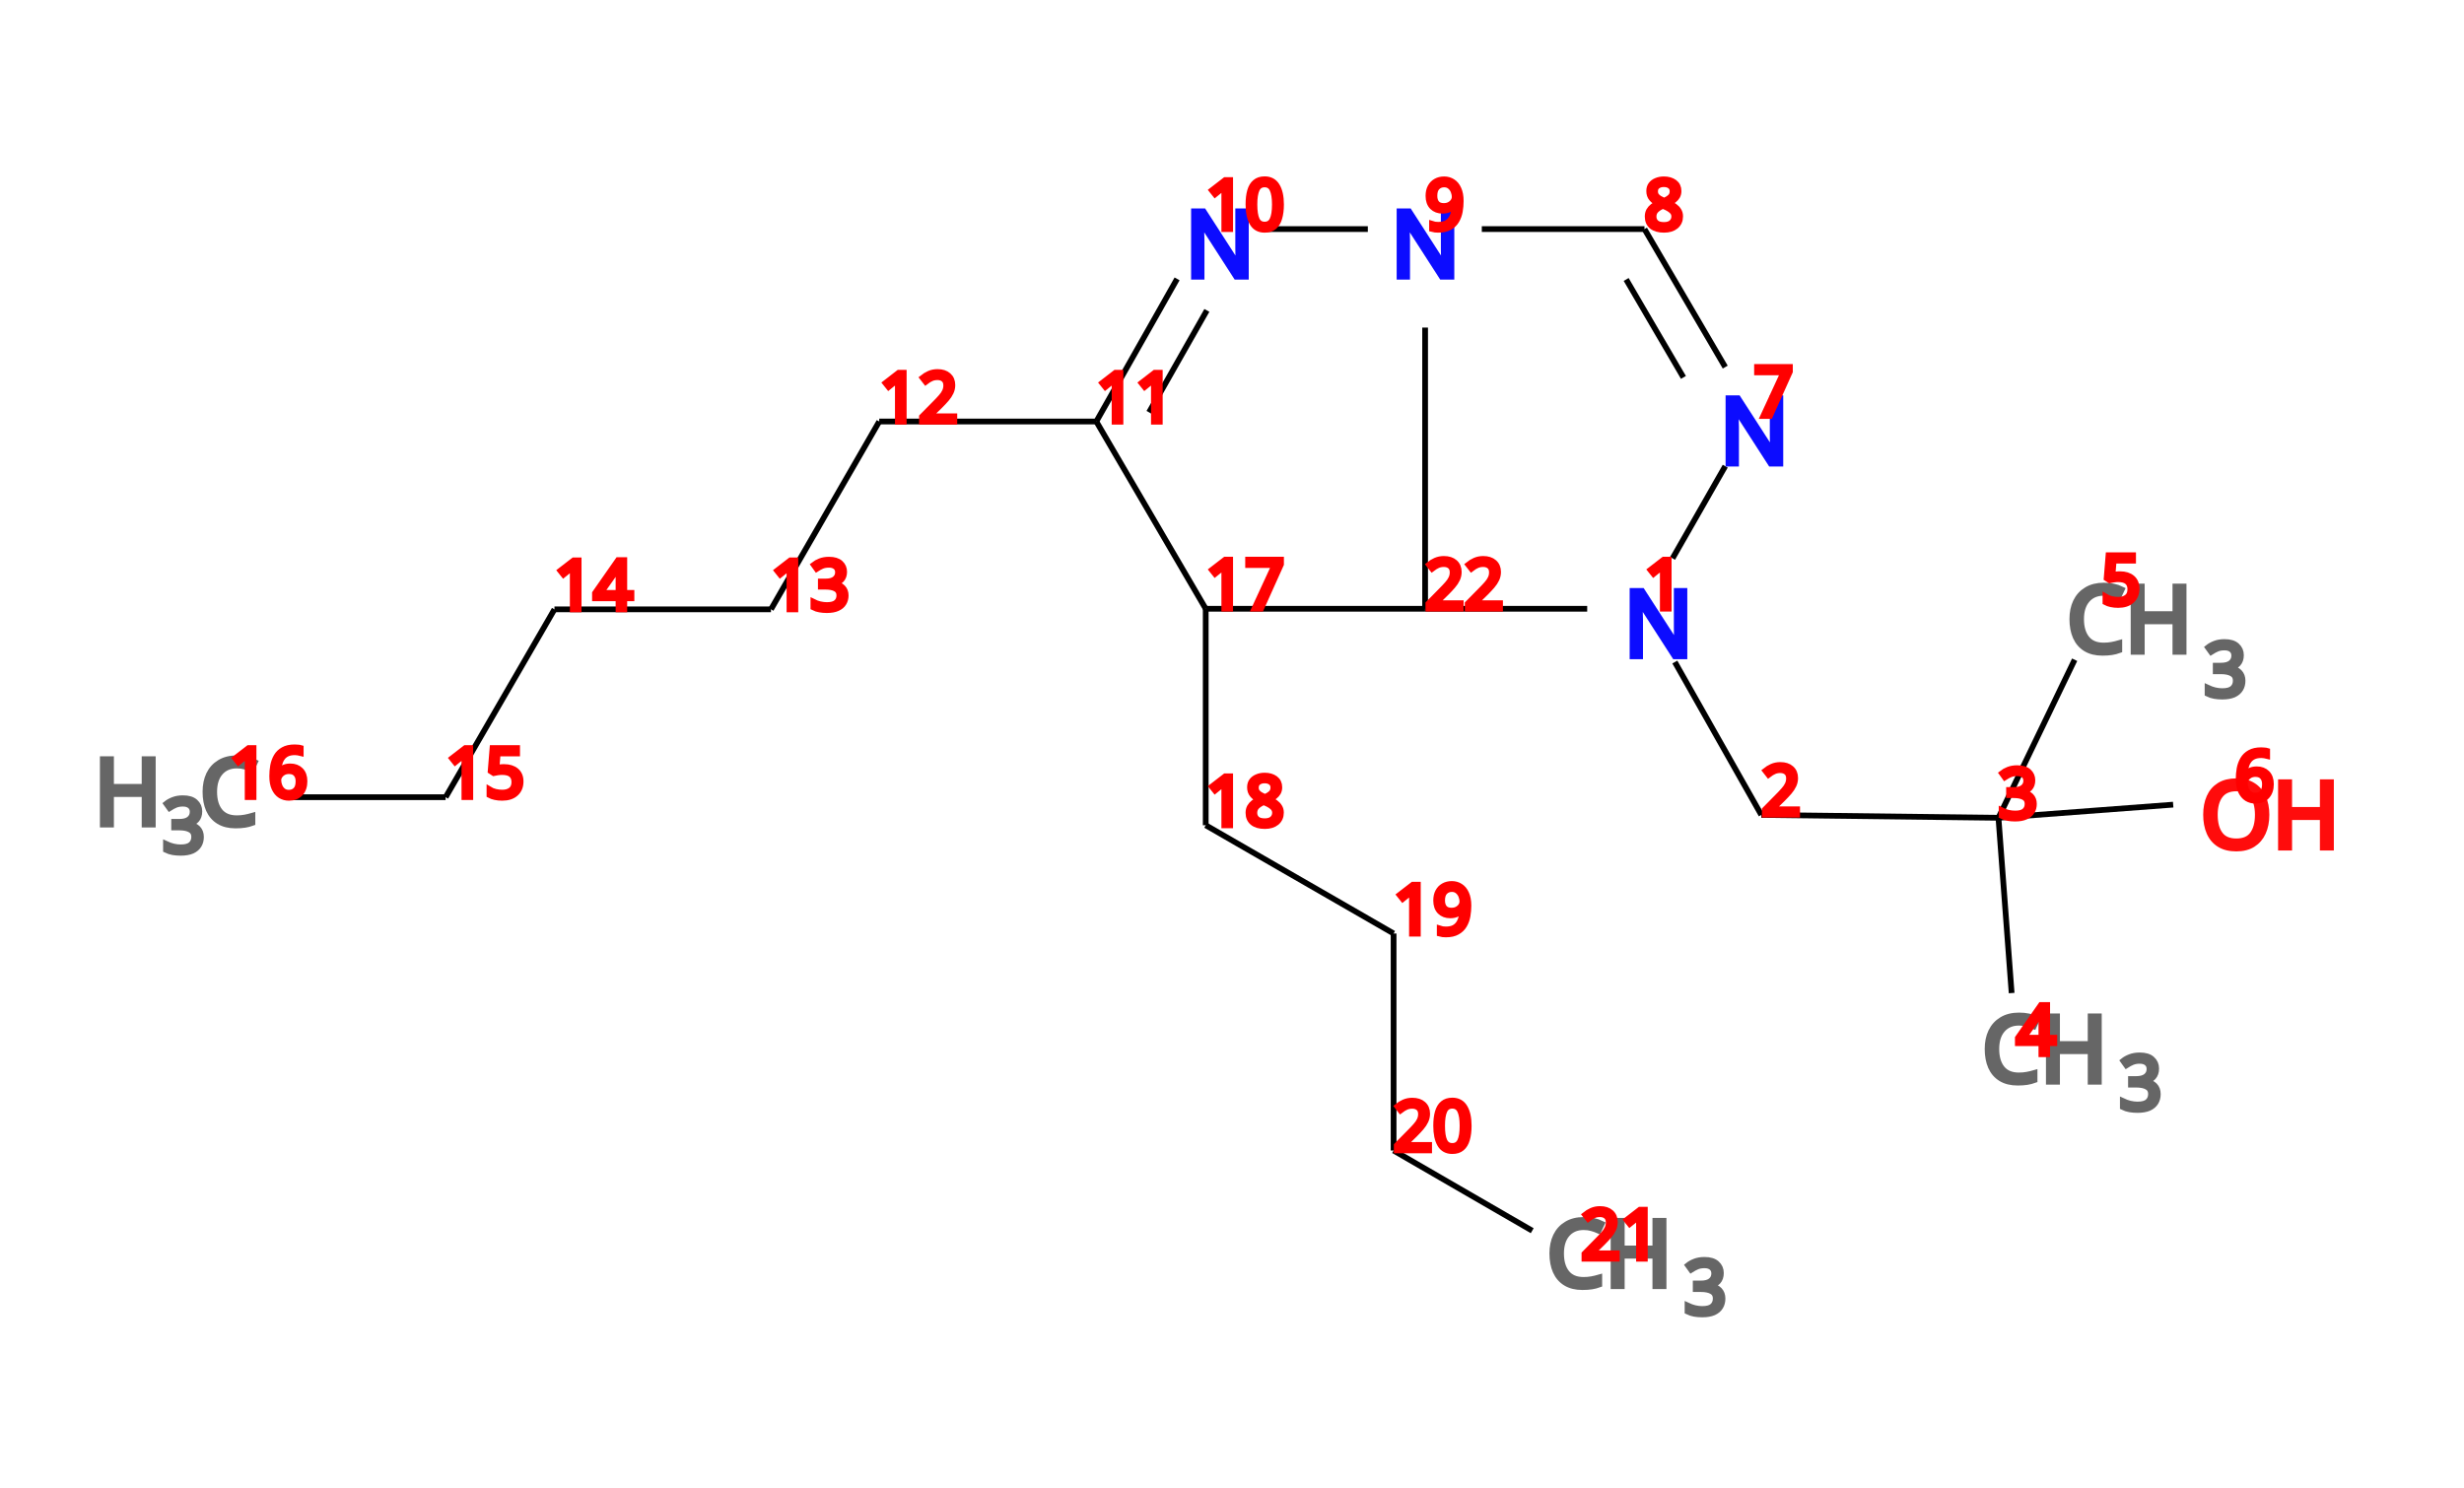
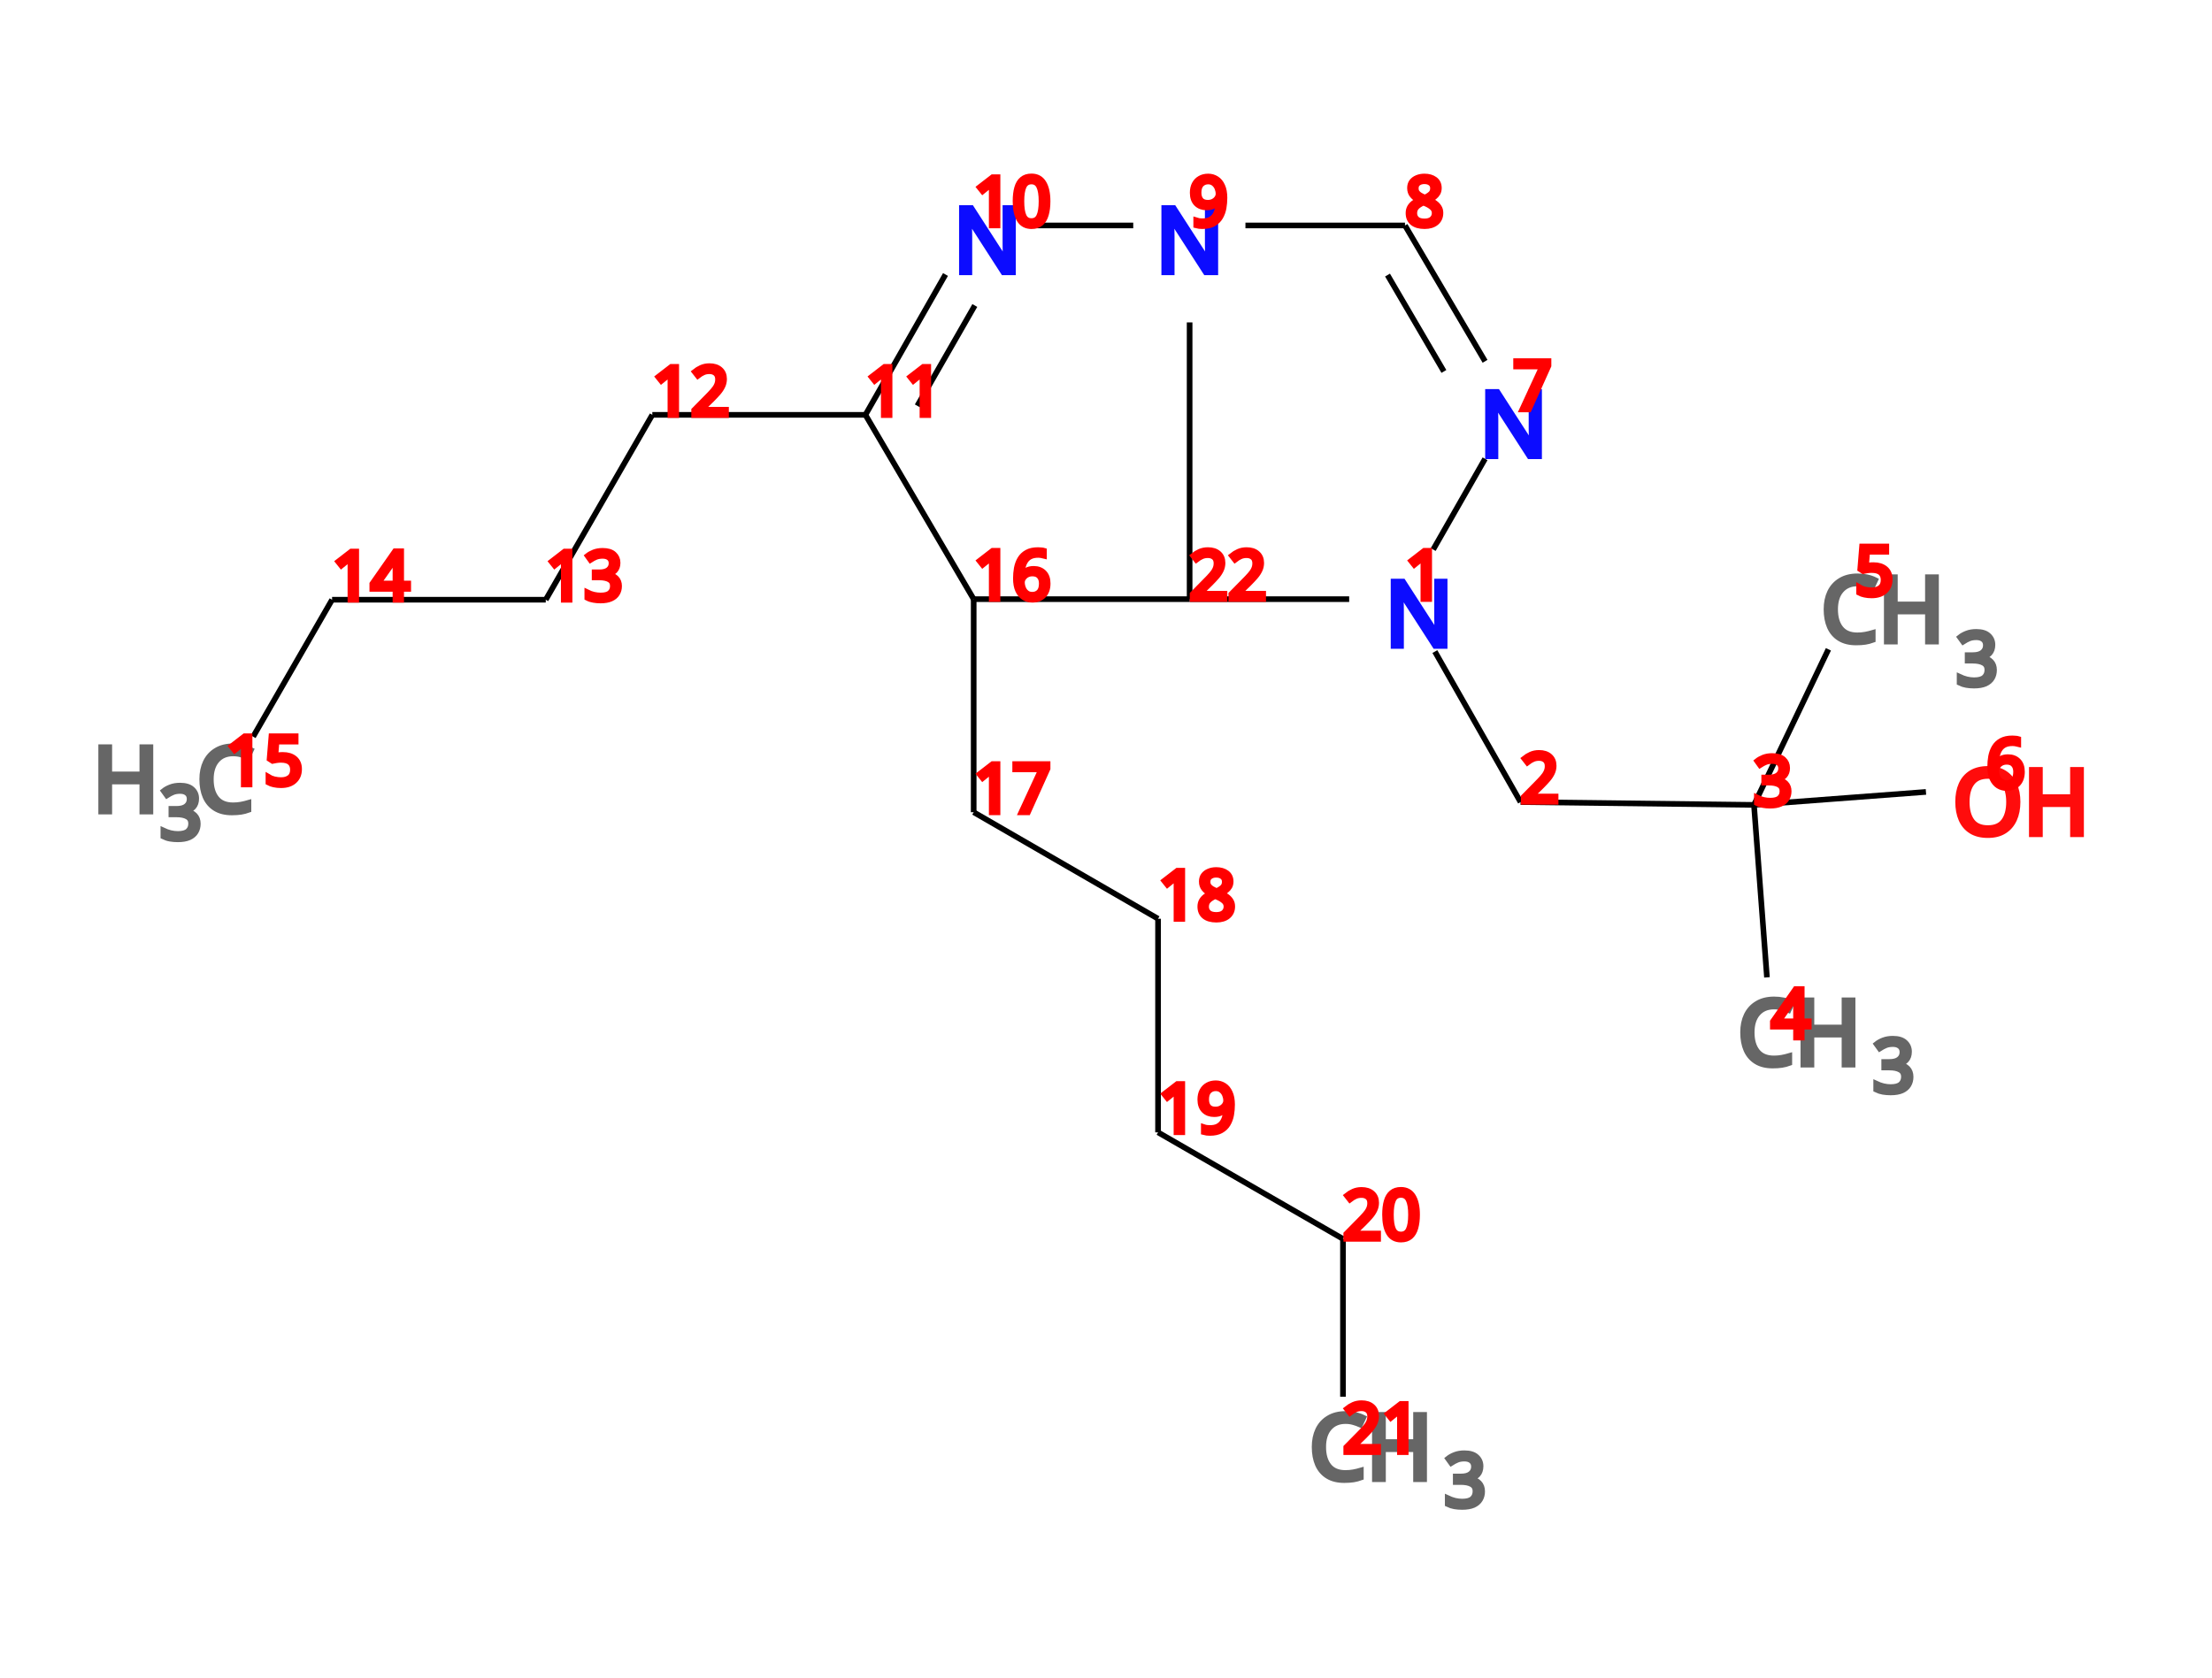
- <svg xmlns="http://www.w3.org/2000/svg" width="430.175" height="259.795" x="0" y="0" font-family="sans-serif" stroke="rgb(0,0,0)" stroke-width="1">
-   <line x1="292.4" y1="115.6" x2="307.5" y2="142.3" />
-   <line x1="307.5" y1="142.3" x2="348.9" y2="142.8" />
-   <line x1="348.9" y1="142.8" x2="351.2" y2="173.4" />
-   <line x1="348.9" y1="142.8" x2="362.2" y2="115.2" />
-   <line x1="348.9" y1="142.8" x2="379.4" y2="140.5" />
-   <line x1="191.4" y1="73.6" x2="153.5" y2="73.6" />
-   <line x1="153.5" y1="73.6" x2="134.6" y2="106.4" />
-   <line x1="134.6" y1="106.4" x2="96.8" y2="106.4" />
-   <line x1="96.8" y1="106.4" x2="77.8" y2="139.2" />
-   <line x1="77.8" y1="139.2" x2="49.8" y2="139.2" />
-   <line x1="210.5" y1="106.3" x2="210.5" y2="144.1" />
-   <line x1="210.5" y1="144.1" x2="243.3" y2="163.0" />
-   <line x1="243.3" y1="163.0" x2="243.3" y2="200.9" />
-   <line x1="243.3" y1="200.9" x2="267.5" y2="214.9" />
-   <line x1="292.0" y1="97.5" x2="301.2" y2="81.4" />
-   <line x1="301.2" y1="64.1" x2="287.1" y2="40.0" />
-   <line x1="293.9" y1="65.9" x2="283.9" y2="48.8" />
-   <line x1="287.1" y1="40.0" x2="258.7" y2="40.0" />
-   <line x1="248.8" y1="57.2" x2="248.8" y2="106.3" />
-   <line x1="248.8" y1="106.3" x2="277.1" y2="106.3" />
-   <line x1="205.5" y1="48.7" x2="191.4" y2="73.6" />
-   <line x1="210.7" y1="54.2" x2="200.6" y2="72.0" />
-   <line x1="191.4" y1="73.6" x2="210.5" y2="106.3" />
-   <line x1="210.5" y1="106.3" x2="248.8" y2="106.3" />
-   <line x1="238.8" y1="40.0" x2="220.5" y2="40.0" />
-   <text x="283.464" y="114.601" fill="rgb(12,12,255)" stroke="rgb(12,12,255)" stroke-width="1" font-size="16">N</text>
-   <text x="346.033" y="188.889" fill="rgb(102,102,102)" stroke="rgb(102,102,102)" stroke-width="1" font-size="16">CH</text>
-   <text x="370.033" y="193.689" fill="rgb(102,102,102)" stroke="rgb(102,102,102)" stroke-width="1" font-size="13">3</text>
-   <text x="360.829" y="113.831" fill="rgb(102,102,102)" stroke="rgb(102,102,102)" stroke-width="1" font-size="16">CH</text>
-   <text x="384.829" y="121.511" fill="rgb(102,102,102)" stroke="rgb(102,102,102)" stroke-width="1" font-size="13">3</text>
-   <text x="384.175" y="148.008" fill="rgb(255,12,12)" stroke="rgb(255,12,12)" stroke-width="1" font-size="16">OH</text>
-   <text x="300.213" y="80.955" fill="rgb(12,12,255)" stroke="rgb(12,12,255)" stroke-width="1" font-size="16">N</text>
-   <text x="242.788" y="48.32" fill="rgb(12,12,255)" stroke="rgb(12,12,255)" stroke-width="1" font-size="16">N</text>
-   <text x="206.902" y="48.32" fill="rgb(12,12,255)" stroke="rgb(12,12,255)" stroke-width="1" font-size="16">N</text>
+ <svg xmlns="http://www.w3.org/2000/svg" width="392.337" height="297.634" x="0" y="0" font-family="sans-serif" stroke="rgb(0,0,0)" stroke-width="1">
+   <line x1="254.5" y1="115.6" x2="269.7" y2="142.3" />
+   <line x1="269.7" y1="142.3" x2="311.1" y2="142.8" />
+   <line x1="311.1" y1="142.8" x2="313.4" y2="173.4" />
+   <line x1="311.1" y1="142.8" x2="324.3" y2="115.2" />
+   <line x1="311.1" y1="142.8" x2="341.6" y2="140.5" />
+   <line x1="153.5" y1="73.6" x2="115.7" y2="73.6" />
+   <line x1="115.7" y1="73.6" x2="96.8" y2="106.4" />
+   <line x1="96.8" y1="106.4" x2="58.9" y2="106.4" />
+   <line x1="58.9" y1="106.4" x2="44.9" y2="130.7" />
+   <line x1="172.7" y1="106.3" x2="172.7" y2="144.1" />
+   <line x1="172.7" y1="144.1" x2="205.4" y2="163.0" />
+   <line x1="205.4" y1="163.0" x2="205.4" y2="200.9" />
+   <line x1="205.4" y1="200.9" x2="238.2" y2="219.8" />
+   <line x1="238.2" y1="219.8" x2="238.2" y2="247.8" />
+   <line x1="254.2" y1="97.5" x2="263.4" y2="81.4" />
+   <line x1="263.4" y1="64.1" x2="249.2" y2="40.0" />
+   <line x1="256.1" y1="65.9" x2="246.1" y2="48.8" />
+   <line x1="249.2" y1="40.0" x2="220.9" y2="40.0" />
+   <line x1="211.0" y1="57.2" x2="211.0" y2="106.3" />
+   <line x1="211.0" y1="106.3" x2="239.3" y2="106.3" />
+   <line x1="167.7" y1="48.7" x2="153.5" y2="73.6" />
+   <line x1="172.9" y1="54.2" x2="162.7" y2="72.0" />
+   <line x1="153.5" y1="73.6" x2="172.7" y2="106.3" />
+   <line x1="172.7" y1="106.3" x2="211.0" y2="106.3" />
+   <line x1="201.0" y1="40.0" x2="182.6" y2="40.0" />
+   <text x="245.625" y="114.601" fill="rgb(12,12,255)" stroke="rgb(12,12,255)" stroke-width="1" font-size="16">N</text>
+   <text x="308.195" y="188.889" fill="rgb(102,102,102)" stroke="rgb(102,102,102)" stroke-width="1" font-size="16">CH</text>
+   <text x="332.195" y="193.689" fill="rgb(102,102,102)" stroke="rgb(102,102,102)" stroke-width="1" font-size="13">3</text>
+   <text x="322.991" y="113.831" fill="rgb(102,102,102)" stroke="rgb(102,102,102)" stroke-width="1" font-size="16">CH</text>
+   <text x="346.991" y="121.511" fill="rgb(102,102,102)" stroke="rgb(102,102,102)" stroke-width="1" font-size="13">3</text>
+   <text x="346.337" y="148.008" fill="rgb(255,12,12)" stroke="rgb(255,12,12)" stroke-width="1" font-size="16">OH</text>
+   <text x="262.374" y="80.955" fill="rgb(12,12,255)" stroke="rgb(12,12,255)" stroke-width="1" font-size="16">N</text>
+   <text x="204.95" y="48.32" fill="rgb(12,12,255)" stroke="rgb(12,12,255)" stroke-width="1" font-size="16">N</text>
+   <text x="169.064" y="48.32" fill="rgb(12,12,255)" stroke="rgb(12,12,255)" stroke-width="1" font-size="16">N</text>
  <text x="16.4" y="143.983" fill="rgb(102,102,102)" stroke="rgb(102,102,102)" stroke-width="1" font-size="16">H</text>
  <text x="28.4" y="148.783" fill="rgb(102,102,102)" stroke="rgb(102,102,102)" stroke-width="1" font-size="13">3</text>
  <text x="34.9" y="143.983" fill="rgb(102,102,102)" stroke="rgb(102,102,102)" stroke-width="1" font-size="16">C</text>
-   <text x="270.039" y="224.595" fill="rgb(102,102,102)" stroke="rgb(102,102,102)" stroke-width="1" font-size="16">CH</text>
-   <text x="294.039" y="229.395" fill="rgb(102,102,102)" stroke="rgb(102,102,102)" stroke-width="1" font-size="13">3</text>
-   <text x="287.064" y="106.281" fill="rgb(255,0,0)" stroke="rgb(255,0,0)" stroke-width="1" font-size="12">1</text>
-   <text x="307.518" y="142.263" fill="rgb(255,0,0)" stroke="rgb(255,0,0)" stroke-width="1" font-size="12">2</text>
-   <text x="348.904" y="142.818" fill="rgb(255,0,0)" stroke="rgb(255,0,0)" stroke-width="1" font-size="12">3</text>
-   <text x="352.033" y="184.089" fill="rgb(255,0,0)" stroke="rgb(255,0,0)" stroke-width="1" font-size="12">4</text>
-   <text x="366.829" y="105.511" fill="rgb(255,0,0)" stroke="rgb(255,0,0)" stroke-width="1" font-size="12">5</text>
-   <text x="390.175" y="139.688" fill="rgb(255,0,0)" stroke="rgb(255,0,0)" stroke-width="1" font-size="12">6</text>
-   <text x="306.213" y="72.635" fill="rgb(255,0,0)" stroke="rgb(255,0,0)" stroke-width="1" font-size="12">7</text>
-   <text x="287.064" y="40" fill="rgb(255,0,0)" stroke="rgb(255,0,0)" stroke-width="1" font-size="12">8</text>
-   <text x="248.788" y="40" fill="rgb(255,0,0)" stroke="rgb(255,0,0)" stroke-width="1" font-size="12">9</text>
-   <text x="210.502" y="40" fill="rgb(255,0,0)" stroke="rgb(255,0,0)" stroke-width="1" font-size="12">10</text>
-   <text x="191.353" y="73.646" fill="rgb(255,0,0)" stroke="rgb(255,0,0)" stroke-width="1" font-size="12">11</text>
-   <text x="153.515" y="73.646" fill="rgb(255,0,0)" stroke="rgb(255,0,0)" stroke-width="1" font-size="12">12</text>
-   <text x="134.595" y="106.415" fill="rgb(255,0,0)" stroke="rgb(255,0,0)" stroke-width="1" font-size="12">13</text>
-   <text x="96.757" y="106.415" fill="rgb(255,0,0)" stroke="rgb(255,0,0)" stroke-width="1" font-size="12">14</text>
-   <text x="77.838" y="139.183" fill="rgb(255,0,0)" stroke="rgb(255,0,0)" stroke-width="1" font-size="12">15</text>
-   <text x="40" y="139.183" fill="rgb(255,0,0)" stroke="rgb(255,0,0)" stroke-width="1" font-size="12">16</text>
-   <text x="210.502" y="106.281" fill="rgb(255,0,0)" stroke="rgb(255,0,0)" stroke-width="1" font-size="12">17</text>
-   <text x="210.502" y="144.119" fill="rgb(255,0,0)" stroke="rgb(255,0,0)" stroke-width="1" font-size="12">18</text>
-   <text x="243.271" y="163.038" fill="rgb(255,0,0)" stroke="rgb(255,0,0)" stroke-width="1" font-size="12">19</text>
-   <text x="243.271" y="200.876" fill="rgb(255,0,0)" stroke="rgb(255,0,0)" stroke-width="1" font-size="12">20</text>
-   <text x="276.039" y="219.795" fill="rgb(255,0,0)" stroke="rgb(255,0,0)" stroke-width="1" font-size="12">21</text>
-   <text x="248.788" y="106.281" fill="rgb(255,0,0)" stroke="rgb(255,0,0)" stroke-width="1" font-size="12">22</text>
+   <text x="232.201" y="262.434" fill="rgb(102,102,102)" stroke="rgb(102,102,102)" stroke-width="1" font-size="16">CH</text>
+   <text x="256.201" y="267.234" fill="rgb(102,102,102)" stroke="rgb(102,102,102)" stroke-width="1" font-size="13">3</text>
+   <text x="249.225" y="106.281" fill="rgb(255,0,0)" stroke="rgb(255,0,0)" stroke-width="1" font-size="12">1</text>
+   <text x="269.68" y="142.263" fill="rgb(255,0,0)" stroke="rgb(255,0,0)" stroke-width="1" font-size="12">2</text>
+   <text x="311.066" y="142.818" fill="rgb(255,0,0)" stroke="rgb(255,0,0)" stroke-width="1" font-size="12">3</text>
+   <text x="314.195" y="184.089" fill="rgb(255,0,0)" stroke="rgb(255,0,0)" stroke-width="1" font-size="12">4</text>
+   <text x="328.991" y="105.511" fill="rgb(255,0,0)" stroke="rgb(255,0,0)" stroke-width="1" font-size="12">5</text>
+   <text x="352.337" y="139.688" fill="rgb(255,0,0)" stroke="rgb(255,0,0)" stroke-width="1" font-size="12">6</text>
+   <text x="268.374" y="72.635" fill="rgb(255,0,0)" stroke="rgb(255,0,0)" stroke-width="1" font-size="12">7</text>
+   <text x="249.225" y="40" fill="rgb(255,0,0)" stroke="rgb(255,0,0)" stroke-width="1" font-size="12">8</text>
+   <text x="210.95" y="40" fill="rgb(255,0,0)" stroke="rgb(255,0,0)" stroke-width="1" font-size="12">9</text>
+   <text x="172.664" y="40" fill="rgb(255,0,0)" stroke="rgb(255,0,0)" stroke-width="1" font-size="12">10</text>
+   <text x="153.515" y="73.646" fill="rgb(255,0,0)" stroke="rgb(255,0,0)" stroke-width="1" font-size="12">11</text>
+   <text x="115.676" y="73.646" fill="rgb(255,0,0)" stroke="rgb(255,0,0)" stroke-width="1" font-size="12">12</text>
+   <text x="96.757" y="106.415" fill="rgb(255,0,0)" stroke="rgb(255,0,0)" stroke-width="1" font-size="12">13</text>
+   <text x="58.919" y="106.415" fill="rgb(255,0,0)" stroke="rgb(255,0,0)" stroke-width="1" font-size="12">14</text>
+   <text x="40" y="139.183" fill="rgb(255,0,0)" stroke="rgb(255,0,0)" stroke-width="1" font-size="12">15</text>
+   <text x="172.664" y="106.281" fill="rgb(255,0,0)" stroke="rgb(255,0,0)" stroke-width="1" font-size="12">16</text>
+   <text x="172.664" y="144.119" fill="rgb(255,0,0)" stroke="rgb(255,0,0)" stroke-width="1" font-size="12">17</text>
+   <text x="205.432" y="163.038" fill="rgb(255,0,0)" stroke="rgb(255,0,0)" stroke-width="1" font-size="12">18</text>
+   <text x="205.432" y="200.876" fill="rgb(255,0,0)" stroke="rgb(255,0,0)" stroke-width="1" font-size="12">19</text>
+   <text x="238.201" y="219.795" fill="rgb(255,0,0)" stroke="rgb(255,0,0)" stroke-width="1" font-size="12">20</text>
+   <text x="238.201" y="257.634" fill="rgb(255,0,0)" stroke="rgb(255,0,0)" stroke-width="1" font-size="12">21</text>
+   <text x="210.95" y="106.281" fill="rgb(255,0,0)" stroke="rgb(255,0,0)" stroke-width="1" font-size="12">22</text>
  <text font-size="18" fill="black" font-family="sans-serif" x="140" y="20" />
</svg>
